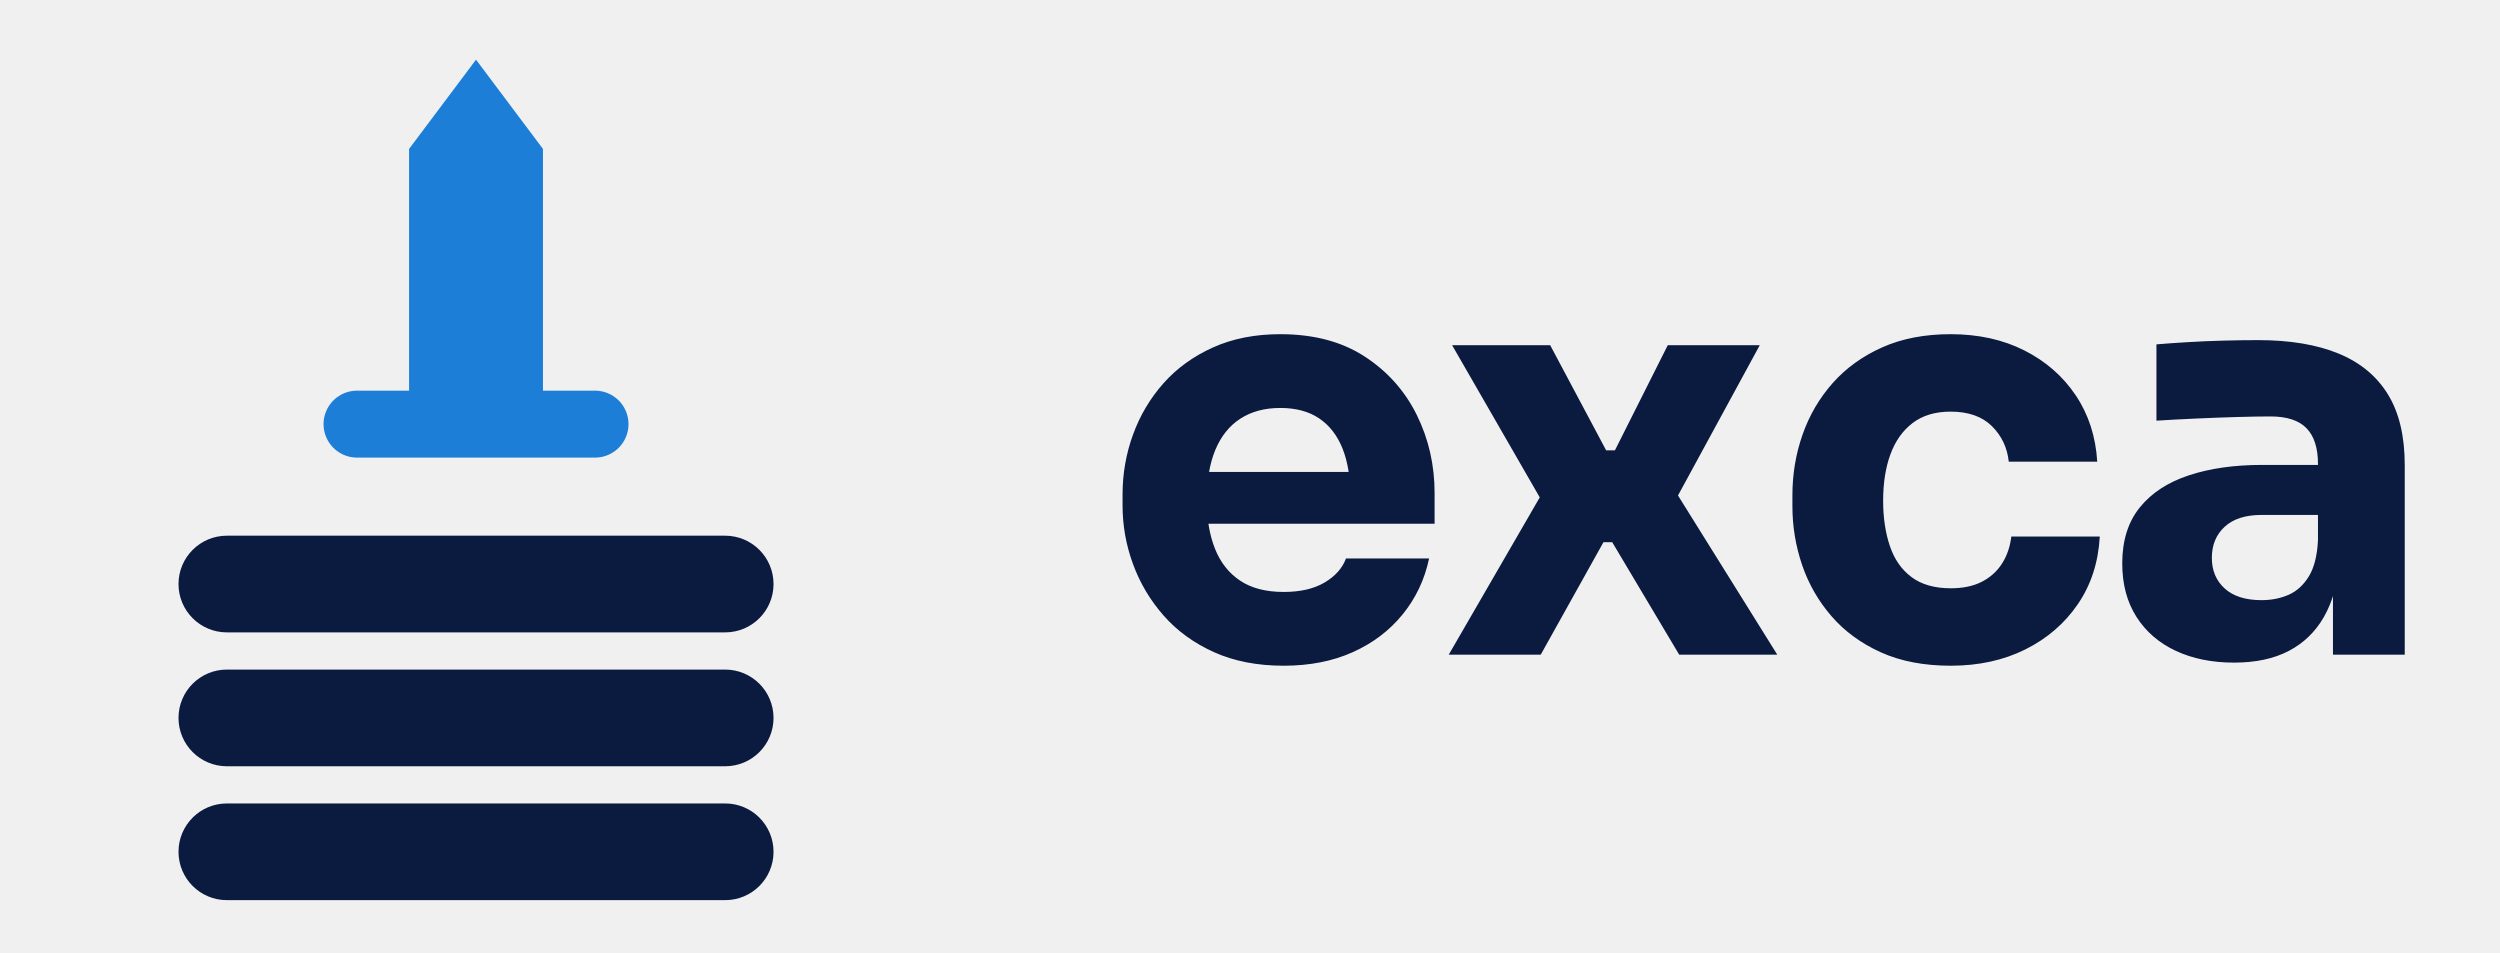
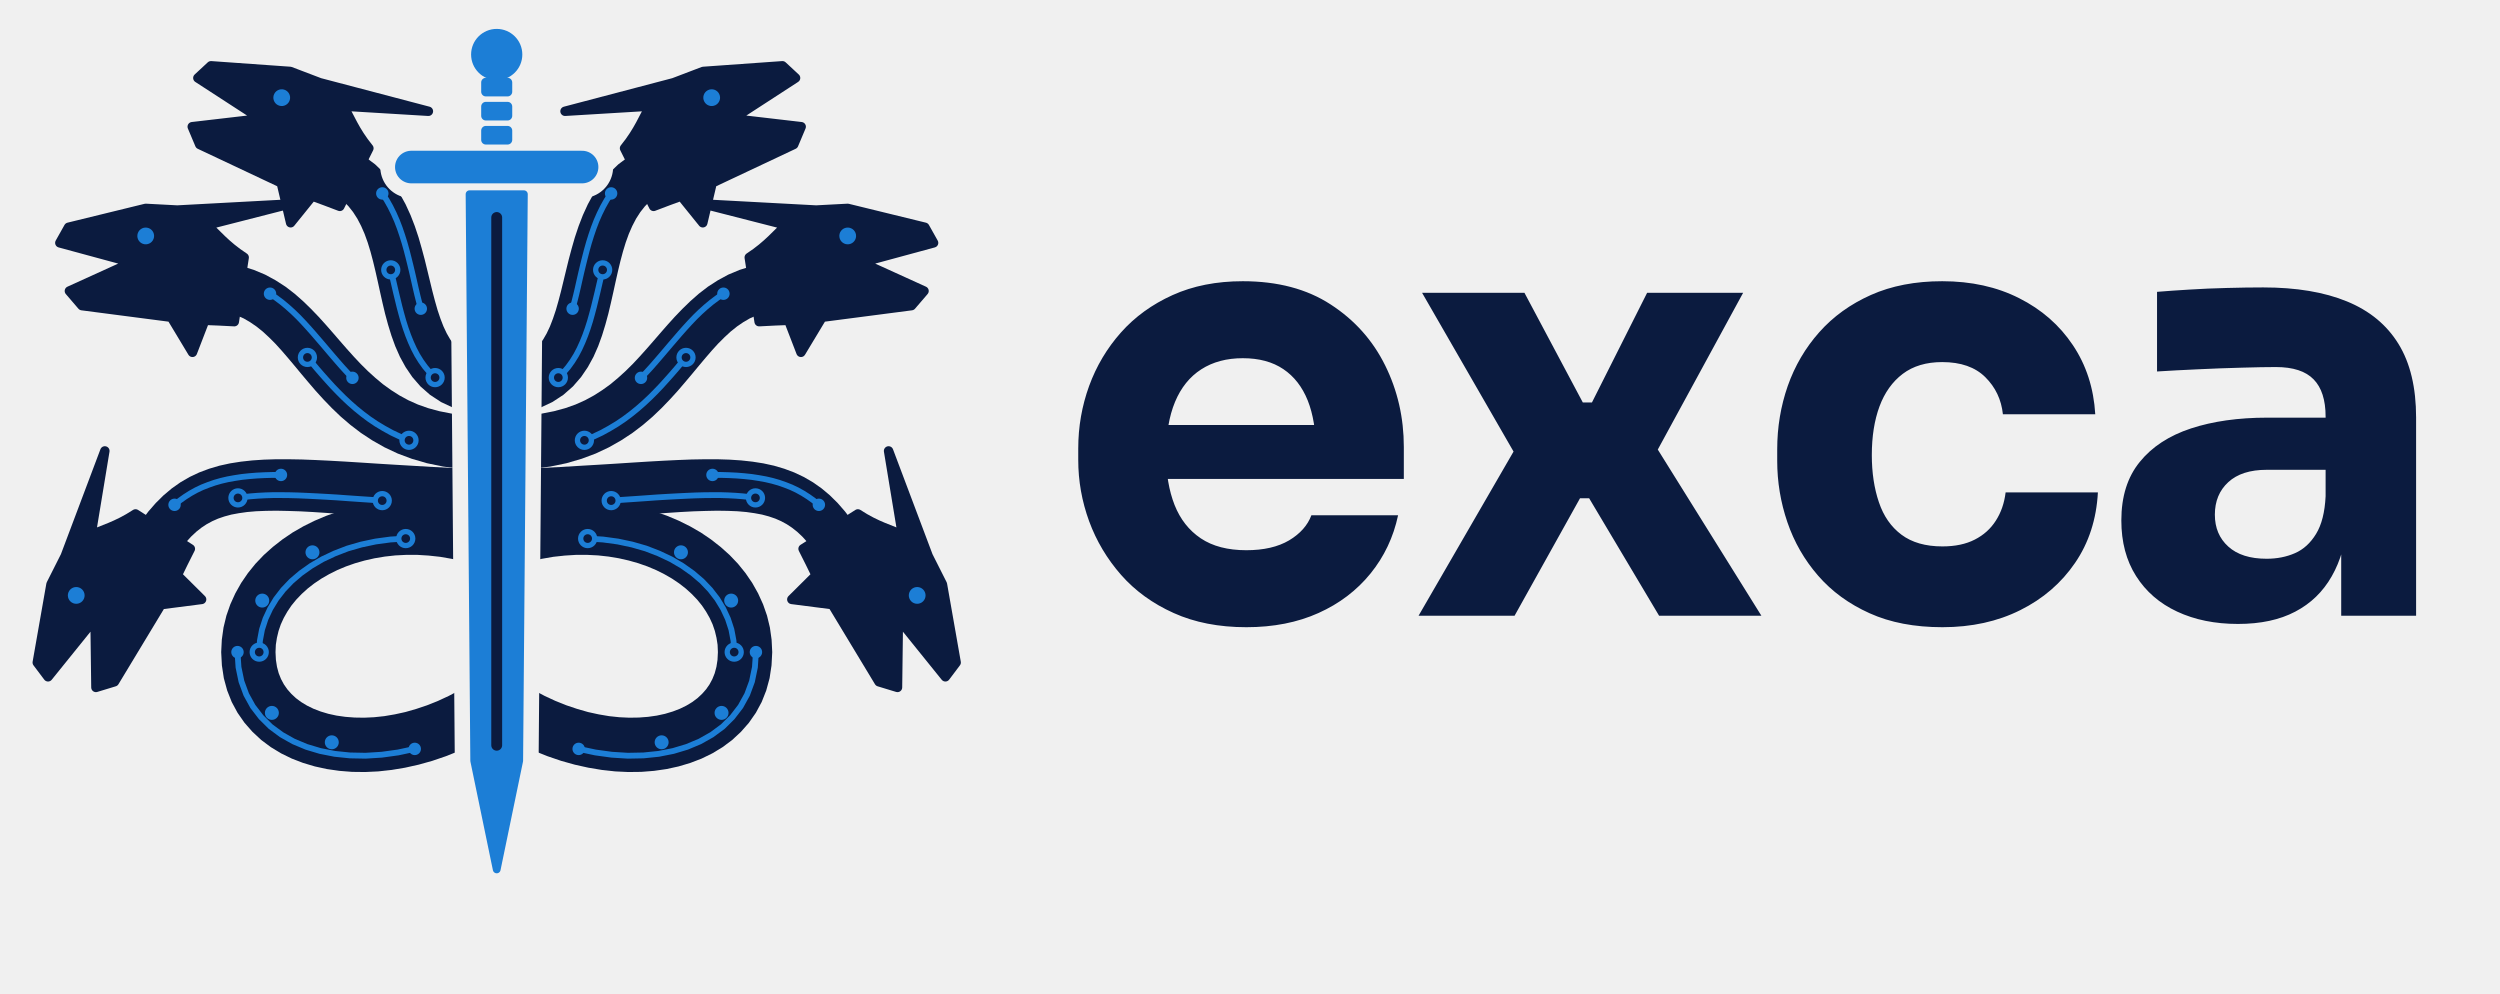
- <svg xmlns="http://www.w3.org/2000/svg" width="1344" height="512" viewBox="0 0 168.06 64">
-   <path d="M32 4 L36.5 10 L36.5 27 L27.5 27 L27.5 10 Z" fill="#1C7ED6" />
-   <line x1="24" y1="28.5" x2="40" y2="28.5" stroke="#1C7ED6" stroke-width="4.5" stroke-linecap="round" />
-   <rect x="12" y="36" width="40" height="6.5" rx="3.25" fill="#0B1B3F" />
-   <rect x="12" y="45" width="40" height="6.5" rx="3.25" fill="#0B1B3F" />
-   <rect x="12" y="54" width="40" height="6.5" rx="3.25" fill="#0B1B3F" />
-   <path d="M86.293 44.741Q83.633 44.741 81.609 43.829Q79.586 42.917 78.227 41.373Q76.869 39.83 76.166 37.91Q75.463 35.992 75.463 33.968V33.227Q75.463 31.137 76.166 29.204Q76.869 27.271 78.213 25.755Q79.558 24.24 81.538 23.347Q83.519 22.454 86.065 22.454Q89.428 22.454 91.732 23.95Q94.035 25.447 95.237 27.874Q96.439 30.301 96.439 33.132V35.194H78.028V31.716H92.781L90.777 33.341Q90.777 31.46 90.25 30.14Q89.722 28.819 88.682 28.116Q87.642 27.413 86.065 27.413Q84.498 27.413 83.386 28.13Q82.275 28.848 81.7 30.23Q81.125 31.612 81.125 33.626Q81.125 35.478 81.671 36.865Q82.218 38.252 83.358 39.017Q84.498 39.782 86.293 39.782Q87.975 39.782 89.048 39.145Q90.121 38.509 90.483 37.531H96.069Q95.622 39.649 94.297 41.283Q92.971 42.917 90.943 43.829Q88.915 44.741 86.293 44.741Z M97.389 44.0 103.849 32.837 103.707 33.769 97.617 23.195H104.21L107.972 30.263H108.561L112.114 23.195H118.298L112.504 33.844L112.646 33.047L119.477 44.0H112.883L108.38 36.438H107.791L103.573 44.0Z M131.143 44.741Q128.435 44.741 126.445 43.843Q124.454 42.946 123.129 41.421Q121.804 39.896 121.148 37.977Q120.493 36.058 120.493 34.025V33.284Q120.493 31.146 121.177 29.199Q121.861 27.252 123.205 25.736Q124.549 24.221 126.535 23.337Q128.52 22.454 131.124 22.454Q133.926 22.454 136.087 23.547Q138.249 24.639 139.541 26.568Q140.833 28.496 140.984 31.023H135.037Q134.886 29.608 133.902 28.634Q132.919 27.66 131.124 27.66Q129.584 27.66 128.582 28.42Q127.58 29.18 127.086 30.52Q126.592 31.859 126.592 33.654Q126.592 35.346 127.043 36.69Q127.495 38.034 128.501 38.784Q129.508 39.535 131.143 39.535Q132.368 39.535 133.223 39.098Q134.078 38.661 134.582 37.877Q135.085 37.093 135.209 36.058H141.155Q141.013 38.651 139.683 40.599Q138.353 42.547 136.154 43.644Q133.954 44.741 131.143 44.741Z M156.831 44.0V37.863H155.823V31.175Q155.823 29.569 155.054 28.776Q154.285 27.983 152.622 27.983Q151.786 27.983 150.418 28.021Q149.05 28.059 147.596 28.126Q146.143 28.192 144.965 28.268V23.138Q145.858 23.062 147.031 22.991Q148.204 22.919 149.463 22.886Q150.722 22.853 151.805 22.853Q155.006 22.853 157.196 23.751Q159.386 24.649 160.521 26.492Q161.656 28.334 161.656 31.242V44.0ZM150.18 44.532Q147.958 44.532 146.262 43.739Q144.566 42.946 143.616 41.449Q142.666 39.953 142.666 37.863Q142.666 35.555 143.849 34.096Q145.031 32.638 147.15 31.94Q149.268 31.242 152.061 31.242H156.488V34.605H152.024Q150.418 34.605 149.553 35.398Q148.689 36.191 148.689 37.492Q148.689 38.766 149.553 39.549Q150.418 40.333 152.024 40.333Q153.03 40.333 153.852 39.972Q154.674 39.611 155.211 38.732Q155.748 37.853 155.823 36.305L157.267 37.806Q157.077 39.972 156.222 41.463Q155.368 42.955 153.867 43.743Q152.365 44.532 150.18 44.532Z" fill="#0B1B3F" />
+ <svg xmlns="http://www.w3.org/2000/svg" width="1288" height="512" viewBox="0 0 322.12 128">
+   <mask id="xk" maskUnits="userSpaceOnUse" x="0" y="0" width="128" height="128">
+     <rect width="128" height="128" fill="#fff" />
+     <path d="M60.5 25 L61.1 98 L64 112 L66.9 98 L67.5 25 Z" fill="#000" stroke="#000" stroke-width="5" stroke-linejoin="round" />
+     <line x1="53" y1="21.5" x2="75" y2="21.5" stroke="#000" stroke-width="8" stroke-linecap="round" />
+     <line x1="64" y1="8" x2="64" y2="21.5" stroke="#000" stroke-width="8" stroke-linecap="round" />
+   </mask>
+   <g mask="url(#xk)">
+     <g>
+       <path d="M65.23 73.28 L66.76 72.75 L68.29 72.32 L69.8 71.98 L71.3 71.72 L72.78 71.56 L74.23 71.47 L75.66 71.47 L77.06 71.54 L78.42 71.69 L79.74 71.91 L81.02 72.2 L82.25 72.55 L83.42 72.96 L84.54 73.43 L85.6 73.96 L86.59 74.53 L87.51 75.15 L88.36 75.81 L89.13 76.51 L89.83 77.24 L90.45 78 L90.98 78.79 L91.44 79.6 L91.82 80.43 L92.11 81.28 L92.32 82.16 L92.46 83.06 L92.5 84 L92.45 85 L92.31 85.9 L92.09 86.72 L91.79 87.47 L91.42 88.16 L90.98 88.79 L90.46 89.38 L89.87 89.93 L89.2 90.43 L88.44 90.89 L87.6 91.3 L86.69 91.65 L85.69 91.95 L84.63 92.18 L83.5 92.34 L82.32 92.43 L81.08 92.45 L79.8 92.39 L78.48 92.25 L77.13 92.02 L75.76 91.72 L74.37 91.32 L72.97 90.85 L71.57 90.29 L70.17 89.64 L68.77 88.9 L67.39 88.07 L66.03 87.15 L61.97 92.85 L63.63 93.97 L65.33 94.99 L67.05 95.91 L68.79 96.71 L70.54 97.41 L72.3 98.01 L74.05 98.5 L75.8 98.89 L77.54 99.18 L79.26 99.37 L80.95 99.45 L82.63 99.43 L84.27 99.3 L85.87 99.07 L87.43 98.73 L88.94 98.28 L90.4 97.72 L91.79 97.04 L93.11 96.24 L94.34 95.32 L95.47 94.27 L96.49 93.11 L97.39 91.82 L98.14 90.43 L98.73 88.94 L99.16 87.36 L99.41 85.71 L99.5 84 L99.42 82.4 L99.2 80.83 L98.83 79.3 L98.32 77.84 L97.68 76.43 L96.92 75.08 L96.05 73.81 L95.08 72.61 L94.01 71.49 L92.85 70.45 L91.61 69.48 L90.3 68.59 L88.91 67.79 L87.46 67.07 L85.94 66.43 L84.37 65.88 L82.75 65.41 L81.08 65.04 L79.37 64.75 L77.62 64.56 L75.84 64.47 L74.02 64.47 L72.18 64.58 L70.32 64.79 L68.45 65.11 L66.56 65.53 L64.67 66.07 L62.77 66.72 Z" fill="#0B1B3F" />
+       <path d="M64 53.5 L65.99 53.38 L67.86 53.06 L69.59 52.52 L71.17 51.78 L72.59 50.85 L73.82 49.77 L74.87 48.56 L75.74 47.28 L76.47 45.95 L77.07 44.59 L77.57 43.21 L78 41.81 L78.38 40.41 L78.71 39.02 L79.02 37.64 L79.32 36.27 L79.62 34.94 L79.93 33.65 L80.26 32.41 L80.62 31.23 L81.02 30.12 L81.47 29.09 L81.96 28.15 L82.5 27.31 L83.1 26.55 L83.76 25.88 L84.52 25.29 L85.39 24.77 L82.61 19.23 L81.06 20.11 L79.67 21.15 L78.46 22.31 L77.41 23.57 L76.51 24.9 L75.75 26.28 L75.1 27.7 L74.55 29.12 L74.07 30.56 L73.66 31.99 L73.28 33.41 L72.94 34.8 L72.61 36.16 L72.29 37.48 L71.96 38.74 L71.62 39.93 L71.25 41.03 L70.86 42.04 L70.44 42.93 L69.99 43.71 L69.51 44.37 L69.01 44.92 L68.46 45.37 L67.86 45.75 L67.15 46.05 L66.3 46.29 L65.26 46.45 L64 46.5 Z" fill="#0B1B3F" />
+       <g transform="translate(83.55 22.22) rotate(-26.57) scale(1.35)">
+         <path d="M-1 -3.1 C1 -4 2 -5 3 -5.6 L-4.5 -8.8 L6 -6.6 L9 -6.3 L16 -3.4 L16.6 -1.8 L9.5 -1 L15 2.6 L13.6 3.8 L5 3.6 L2.5 6.6 L1.8 3.4 C1 3.3 0 3.2 -1 3.1 Z" fill="#0B1B3F" stroke="#0B1B3F" stroke-width="0.9" stroke-linejoin="round" />
+         <circle cx="8.6" cy="-3.7" r="0.8" fill="#1C7ED6" />
+       </g>
+       <path d="M63.84 60.5 L66.34 60.52 L68.69 60.38 L70.91 60.09 L72.99 59.66 L74.94 59.09 L76.76 58.41 L78.46 57.61 L80.03 56.72 L81.49 55.76 L82.84 54.73 L84.09 53.66 L85.24 52.56 L86.32 51.44 L87.33 50.33 L88.28 49.22 L89.19 48.14 L90.06 47.09 L90.9 46.09 L91.72 45.14 L92.53 44.25 L93.34 43.44 L94.14 42.7 L94.95 42.05 L95.77 41.49 L96.61 41 L97.5 40.61 L98.44 40.29 L99.47 40.06 L98.53 33.94 L96.87 34.26 L95.3 34.75 L93.84 35.36 L92.48 36.1 L91.21 36.92 L90.04 37.82 L88.95 38.78 L87.92 39.78 L86.94 40.8 L86 41.84 L85.09 42.88 L84.2 43.91 L83.31 44.93 L82.42 45.92 L81.52 46.88 L80.59 47.8 L79.64 48.66 L78.66 49.48 L77.62 50.23 L76.54 50.92 L75.38 51.55 L74.15 52.1 L72.82 52.57 L71.38 52.96 L69.8 53.27 L68.09 53.46 L66.21 53.55 L64.16 53.5 Z" fill="#0B1B3F" />
+       <g transform="translate(98.51 37.08) rotate(-8.75) scale(1.35)">
+         <path d="M-1 -3.1 C1 -4 2 -5 3 -5.6 L-4.5 -8.8 L6 -6.6 L9 -6.3 L16 -3.4 L16.6 -1.8 L9.5 -1 L15 2.6 L13.6 3.8 L5 3.6 L2.5 6.6 L1.8 3.4 C1 3.3 0 3.2 -1 3.1 Z" fill="#0B1B3F" stroke="#0B1B3F" stroke-width="0.9" stroke-linejoin="round" />
+         <circle cx="8.6" cy="-3.7" r="0.8" fill="#1C7ED6" />
+       </g>
+       <path d="M64.12 67.5 L67.08 67.36 L69.9 67.21 L72.57 67.05 L75.11 66.88 L77.51 66.7 L79.79 66.53 L81.94 66.36 L83.97 66.21 L85.88 66.07 L87.68 65.95 L89.36 65.86 L90.93 65.81 L92.39 65.78 L93.75 65.8 L95.01 65.85 L96.16 65.95 L97.22 66.1 L98.19 66.28 L99.08 66.52 L99.9 66.8 L100.65 67.13 L101.37 67.52 L102.05 67.97 L102.72 68.5 L103.39 69.13 L104.05 69.86 L104.71 70.7 L105.38 71.66 L110.62 68.34 L109.77 67.06 L108.88 65.88 L107.93 64.79 L106.93 63.8 L105.87 62.91 L104.75 62.12 L103.56 61.43 L102.33 60.85 L101.05 60.37 L99.73 59.98 L98.36 59.68 L96.96 59.46 L95.5 59.3 L94 59.2 L92.44 59.15 L90.81 59.15 L89.11 59.18 L87.33 59.25 L85.47 59.34 L83.52 59.45 L81.46 59.58 L79.31 59.72 L77.04 59.86 L74.66 60 L72.16 60.15 L69.53 60.28 L66.77 60.4 L63.88 60.5 Z" fill="#0B1B3F" />
+       <g transform="translate(107.73 69.58) rotate(57.53) scale(1.35)">
+         <path d="M-1 -3.1 C1 -4 2 -5 3 -5.6 L-4.5 -8.8 L6 -6.6 L9 -6.3 L16 -3.4 L16.6 -1.8 L9.5 -1 L15 2.6 L13.6 3.8 L5 3.6 L2.5 6.6 L1.8 3.4 C1 3.3 0 3.2 -1 3.1 Z" fill="#0B1B3F" stroke="#0B1B3F" stroke-width="0.9" stroke-linejoin="round" />
+         <circle cx="8.6" cy="-3.7" r="0.8" fill="#1C7ED6" />
+       </g>
+       <path d="M71.94 48.63 L72.61 47.98 L73.21 47.27 L73.75 46.52 L74.24 45.73 L74.67 44.91 L75.06 44.05 L75.41 43.18 L75.73 42.28 L76.02 41.37 L76.28 40.44 L76.53 39.5 L76.76 38.55 L76.99 37.6 L77.21 36.65 L77.43 35.7 L77.65 34.75" fill="none" stroke="#1C7ED6" stroke-width="0.75" stroke-linecap="round" stroke-linejoin="round" />
+       <circle cx="71.94" cy="48.63" r="0.9" fill="#0B1B3F" stroke="#1C7ED6" stroke-width="0.68" />
+       <circle cx="77.65" cy="34.75" r="0.9" fill="#0B1B3F" stroke="#1C7ED6" stroke-width="0.68" />
+       <path d="M73.78 39.75 L74.01 38.86 L74.24 37.95 L74.46 37.01 L74.67 36.07 L74.89 35.11 L75.12 34.15 L75.36 33.18 L75.61 32.21 L75.88 31.25 L76.18 30.29 L76.5 29.35 L76.86 28.41 L77.26 27.5 L77.7 26.61 L78.19 25.74 L78.74 24.9" fill="none" stroke="#1C7ED6" stroke-width="0.75" stroke-linecap="round" stroke-linejoin="round" />
+       <circle cx="73.78" cy="39.75" r="0.8" fill="#1C7ED6" />
+       <circle cx="78.74" cy="24.9" r="0.8" fill="#1C7ED6" />
+       <path d="M75.3 56.71 L76.43 56.25 L77.51 55.74 L78.53 55.18 L79.51 54.59 L80.43 53.97 L81.31 53.31 L82.15 52.63 L82.95 51.93 L83.72 51.21 L84.45 50.48 L85.16 49.74 L85.84 48.99 L86.5 48.25 L87.15 47.5 L87.77 46.76 L88.39 46.03" fill="none" stroke="#1C7ED6" stroke-width="0.75" stroke-linecap="round" stroke-linejoin="round" />
+       <circle cx="75.3" cy="56.71" r="0.9" fill="#0B1B3F" stroke="#1C7ED6" stroke-width="0.68" />
+       <circle cx="88.39" cy="46.03" r="0.9" fill="#0B1B3F" stroke="#1C7ED6" stroke-width="0.68" />
+       <path d="M82.59 48.66 L83.26 47.97 L83.91 47.26 L84.54 46.54 L85.17 45.81 L85.79 45.08 L86.41 44.35 L87.03 43.63 L87.65 42.91 L88.28 42.2 L88.92 41.5 L89.57 40.82 L90.25 40.16 L90.95 39.53 L91.67 38.93 L92.43 38.36 L93.21 37.82" fill="none" stroke="#1C7ED6" stroke-width="0.75" stroke-linecap="round" stroke-linejoin="round" />
+       <circle cx="82.59" cy="48.66" r="0.8" fill="#1C7ED6" />
+       <circle cx="93.21" cy="37.82" r="0.8" fill="#1C7ED6" />
+       <path d="M78.75 64.48 L80.3 64.37 L81.79 64.27 L83.23 64.17 L84.61 64.07 L85.94 63.99 L87.22 63.92 L88.44 63.86 L89.61 63.81 L90.74 63.78 L91.81 63.77 L92.84 63.77 L93.83 63.8 L94.77 63.85 L95.66 63.92 L96.52 64.01 L97.34 64.13" fill="none" stroke="#1C7ED6" stroke-width="0.75" stroke-linecap="round" stroke-linejoin="round" />
+       <circle cx="78.75" cy="64.48" r="0.9" fill="#0B1B3F" stroke="#1C7ED6" stroke-width="0.68" />
+       <circle cx="97.34" cy="64.13" r="0.9" fill="#0B1B3F" stroke="#1C7ED6" stroke-width="0.68" />
+       <path d="M91.8 61.17 L92.88 61.17 L93.92 61.2 L94.93 61.25 L95.91 61.33 L96.85 61.43 L97.76 61.57 L98.65 61.73 L99.51 61.93 L100.35 62.17 L101.15 62.45 L101.94 62.76 L102.7 63.12 L103.44 63.53 L104.15 63.98 L104.84 64.47 L105.51 65.02" fill="none" stroke="#1C7ED6" stroke-width="0.75" stroke-linecap="round" stroke-linejoin="round" />
+       <circle cx="91.8" cy="61.17" r="0.8" fill="#1C7ED6" />
+       <circle cx="105.51" cy="65.02" r="0.8" fill="#1C7ED6" />
+       <path d="M75.72 69.37 L77.69 69.49 L79.61 69.75 L81.45 70.14 L83.22 70.65 L84.88 71.29 L86.45 72.03 L87.9 72.88 L89.23 73.82 L90.44 74.85 L91.5 75.96 L92.42 77.15 L93.18 78.4 L93.79 79.71 L94.24 81.09 L94.51 82.52 L94.6 84" fill="none" stroke="#1C7ED6" stroke-width="0.75" stroke-linecap="round" stroke-linejoin="round" />
+       <circle cx="75.72" cy="69.37" r="0.9" fill="#0B1B3F" stroke="#1C7ED6" stroke-width="0.68" />
+       <circle cx="94.6" cy="84" r="0.9" fill="#0B1B3F" stroke="#1C7ED6" stroke-width="0.68" />
+       <path d="M97.4 84 L97.27 85.95 L96.89 87.78 L96.27 89.46 L95.42 91 L94.36 92.38 L93.13 93.6 L91.72 94.64 L90.18 95.51 L88.51 96.21 L86.74 96.74 L84.86 97.11 L82.91 97.31 L80.9 97.35 L78.82 97.22 L76.71 96.93 L74.56 96.47" fill="none" stroke="#1C7ED6" stroke-width="0.75" stroke-linecap="round" stroke-linejoin="round" />
+       <circle cx="97.4" cy="84" r="0.8" fill="#1C7ED6" />
+       <circle cx="74.56" cy="96.47" r="0.8" fill="#1C7ED6" />
+       <circle cx="87.74" cy="71.14" r="0.9" fill="#1C7ED6" />
+       <circle cx="94.21" cy="77.36" r="0.9" fill="#1C7ED6" />
+       <circle cx="92.97" cy="91.83" r="0.9" fill="#1C7ED6" />
+       <circle cx="85.25" cy="95.62" r="0.9" fill="#1C7ED6" />
+     </g>
+     <g transform="translate(128 0) scale(-1 1)">
+       <path d="M65.23 73.28 L66.76 72.75 L68.29 72.32 L69.8 71.98 L71.3 71.72 L72.78 71.56 L74.23 71.47 L75.66 71.47 L77.06 71.54 L78.42 71.69 L79.74 71.91 L81.02 72.2 L82.25 72.55 L83.42 72.96 L84.54 73.43 L85.6 73.96 L86.59 74.53 L87.51 75.15 L88.36 75.81 L89.13 76.51 L89.83 77.24 L90.45 78 L90.98 78.79 L91.44 79.6 L91.82 80.43 L92.11 81.28 L92.32 82.16 L92.46 83.06 L92.5 84 L92.45 85 L92.31 85.9 L92.09 86.72 L91.79 87.47 L91.42 88.16 L90.98 88.79 L90.46 89.38 L89.87 89.93 L89.2 90.43 L88.44 90.89 L87.6 91.3 L86.69 91.65 L85.69 91.95 L84.63 92.18 L83.5 92.34 L82.32 92.43 L81.08 92.45 L79.8 92.39 L78.48 92.25 L77.13 92.02 L75.76 91.72 L74.37 91.32 L72.97 90.85 L71.57 90.29 L70.17 89.64 L68.77 88.9 L67.39 88.07 L66.03 87.15 L61.97 92.85 L63.63 93.97 L65.33 94.99 L67.05 95.91 L68.79 96.71 L70.54 97.41 L72.3 98.01 L74.05 98.5 L75.8 98.89 L77.54 99.18 L79.26 99.37 L80.95 99.45 L82.63 99.43 L84.27 99.3 L85.87 99.07 L87.43 98.73 L88.94 98.28 L90.4 97.72 L91.79 97.04 L93.11 96.24 L94.34 95.32 L95.47 94.27 L96.49 93.11 L97.39 91.82 L98.14 90.43 L98.73 88.94 L99.16 87.36 L99.41 85.71 L99.5 84 L99.42 82.4 L99.2 80.83 L98.83 79.3 L98.32 77.84 L97.68 76.43 L96.92 75.08 L96.05 73.81 L95.08 72.61 L94.01 71.49 L92.85 70.45 L91.61 69.48 L90.3 68.59 L88.91 67.79 L87.46 67.07 L85.94 66.43 L84.37 65.88 L82.75 65.41 L81.08 65.04 L79.37 64.75 L77.62 64.56 L75.84 64.47 L74.02 64.47 L72.18 64.58 L70.32 64.79 L68.45 65.11 L66.56 65.53 L64.67 66.07 L62.77 66.72 Z" fill="#0B1B3F" />
+       <path d="M64 53.5 L65.99 53.38 L67.86 53.06 L69.59 52.52 L71.17 51.78 L72.59 50.85 L73.82 49.77 L74.87 48.56 L75.74 47.28 L76.47 45.95 L77.07 44.59 L77.57 43.21 L78 41.81 L78.38 40.41 L78.71 39.02 L79.02 37.64 L79.32 36.27 L79.62 34.94 L79.93 33.65 L80.26 32.41 L80.62 31.23 L81.02 30.12 L81.47 29.09 L81.96 28.15 L82.5 27.31 L83.1 26.55 L83.76 25.88 L84.52 25.29 L85.39 24.77 L82.61 19.23 L81.06 20.11 L79.67 21.15 L78.46 22.31 L77.41 23.57 L76.51 24.9 L75.75 26.28 L75.1 27.7 L74.55 29.12 L74.07 30.56 L73.66 31.99 L73.28 33.41 L72.94 34.8 L72.61 36.16 L72.29 37.48 L71.96 38.74 L71.62 39.93 L71.25 41.03 L70.86 42.04 L70.44 42.93 L69.99 43.71 L69.51 44.37 L69.01 44.92 L68.46 45.37 L67.86 45.75 L67.15 46.05 L66.3 46.29 L65.26 46.45 L64 46.5 Z" fill="#0B1B3F" />
+       <g transform="translate(83.55 22.22) rotate(-26.57) scale(1.35)">
+         <path d="M-1 -3.1 C1 -4 2 -5 3 -5.6 L-4.5 -8.8 L6 -6.6 L9 -6.3 L16 -3.4 L16.6 -1.8 L9.5 -1 L15 2.6 L13.6 3.8 L5 3.6 L2.5 6.6 L1.8 3.4 C1 3.3 0 3.2 -1 3.1 Z" fill="#0B1B3F" stroke="#0B1B3F" stroke-width="0.9" stroke-linejoin="round" />
+         <circle cx="8.6" cy="-3.7" r="0.8" fill="#1C7ED6" />
+       </g>
+       <path d="M63.84 60.5 L66.34 60.52 L68.69 60.38 L70.91 60.09 L72.99 59.66 L74.94 59.09 L76.76 58.41 L78.46 57.61 L80.03 56.72 L81.49 55.76 L82.84 54.73 L84.09 53.66 L85.24 52.56 L86.32 51.44 L87.33 50.33 L88.28 49.22 L89.19 48.14 L90.06 47.09 L90.9 46.09 L91.72 45.14 L92.53 44.25 L93.34 43.44 L94.14 42.7 L94.95 42.05 L95.77 41.49 L96.61 41 L97.5 40.61 L98.44 40.29 L99.47 40.06 L98.53 33.94 L96.87 34.26 L95.3 34.75 L93.84 35.36 L92.48 36.1 L91.21 36.92 L90.04 37.82 L88.95 38.78 L87.92 39.78 L86.94 40.8 L86 41.84 L85.09 42.88 L84.2 43.91 L83.31 44.93 L82.42 45.92 L81.52 46.88 L80.59 47.8 L79.64 48.66 L78.66 49.48 L77.62 50.23 L76.54 50.92 L75.38 51.55 L74.15 52.1 L72.82 52.57 L71.38 52.96 L69.8 53.27 L68.09 53.46 L66.21 53.55 L64.16 53.5 Z" fill="#0B1B3F" />
+       <g transform="translate(98.51 37.08) rotate(-8.75) scale(1.35)">
+         <path d="M-1 -3.1 C1 -4 2 -5 3 -5.6 L-4.5 -8.8 L6 -6.6 L9 -6.3 L16 -3.4 L16.6 -1.8 L9.5 -1 L15 2.6 L13.6 3.8 L5 3.6 L2.5 6.6 L1.8 3.4 C1 3.3 0 3.2 -1 3.1 Z" fill="#0B1B3F" stroke="#0B1B3F" stroke-width="0.9" stroke-linejoin="round" />
+         <circle cx="8.6" cy="-3.7" r="0.8" fill="#1C7ED6" />
+       </g>
+       <path d="M64.12 67.5 L67.08 67.36 L69.9 67.21 L72.57 67.05 L75.11 66.88 L77.51 66.7 L79.79 66.53 L81.94 66.36 L83.97 66.21 L85.88 66.07 L87.68 65.95 L89.36 65.86 L90.93 65.81 L92.39 65.78 L93.75 65.8 L95.01 65.85 L96.16 65.95 L97.22 66.1 L98.19 66.28 L99.08 66.52 L99.9 66.8 L100.65 67.13 L101.37 67.52 L102.05 67.97 L102.72 68.5 L103.39 69.13 L104.05 69.86 L104.71 70.7 L105.38 71.66 L110.62 68.34 L109.77 67.06 L108.88 65.88 L107.93 64.79 L106.93 63.8 L105.87 62.91 L104.75 62.12 L103.56 61.43 L102.33 60.85 L101.05 60.37 L99.73 59.98 L98.36 59.68 L96.96 59.46 L95.5 59.3 L94 59.2 L92.44 59.15 L90.81 59.15 L89.11 59.18 L87.33 59.25 L85.47 59.34 L83.52 59.45 L81.46 59.58 L79.31 59.72 L77.04 59.86 L74.66 60 L72.16 60.15 L69.53 60.28 L66.77 60.4 L63.88 60.5 Z" fill="#0B1B3F" />
+       <g transform="translate(107.73 69.58) rotate(57.53) scale(1.35)">
+         <path d="M-1 -3.1 C1 -4 2 -5 3 -5.6 L-4.5 -8.8 L6 -6.6 L9 -6.3 L16 -3.4 L16.6 -1.8 L9.5 -1 L15 2.6 L13.6 3.8 L5 3.6 L2.5 6.6 L1.8 3.4 C1 3.3 0 3.2 -1 3.1 Z" fill="#0B1B3F" stroke="#0B1B3F" stroke-width="0.9" stroke-linejoin="round" />
+         <circle cx="8.6" cy="-3.7" r="0.8" fill="#1C7ED6" />
+       </g>
+       <path d="M71.94 48.63 L72.61 47.98 L73.21 47.27 L73.75 46.52 L74.24 45.73 L74.67 44.91 L75.06 44.05 L75.41 43.18 L75.73 42.28 L76.02 41.37 L76.28 40.44 L76.53 39.5 L76.76 38.55 L76.99 37.6 L77.21 36.65 L77.43 35.7 L77.65 34.75" fill="none" stroke="#1C7ED6" stroke-width="0.75" stroke-linecap="round" stroke-linejoin="round" />
+       <circle cx="71.94" cy="48.63" r="0.9" fill="#0B1B3F" stroke="#1C7ED6" stroke-width="0.68" />
+       <circle cx="77.65" cy="34.75" r="0.9" fill="#0B1B3F" stroke="#1C7ED6" stroke-width="0.68" />
+       <path d="M73.78 39.75 L74.01 38.86 L74.24 37.95 L74.46 37.01 L74.67 36.07 L74.89 35.11 L75.12 34.15 L75.36 33.18 L75.61 32.21 L75.88 31.25 L76.18 30.29 L76.5 29.35 L76.86 28.41 L77.26 27.5 L77.7 26.61 L78.19 25.74 L78.74 24.9" fill="none" stroke="#1C7ED6" stroke-width="0.75" stroke-linecap="round" stroke-linejoin="round" />
+       <circle cx="73.78" cy="39.75" r="0.8" fill="#1C7ED6" />
+       <circle cx="78.74" cy="24.9" r="0.8" fill="#1C7ED6" />
+       <path d="M75.3 56.71 L76.43 56.25 L77.51 55.74 L78.53 55.18 L79.51 54.59 L80.43 53.97 L81.31 53.31 L82.15 52.63 L82.95 51.93 L83.72 51.21 L84.45 50.48 L85.16 49.74 L85.84 48.99 L86.5 48.25 L87.15 47.5 L87.77 46.76 L88.39 46.03" fill="none" stroke="#1C7ED6" stroke-width="0.75" stroke-linecap="round" stroke-linejoin="round" />
+       <circle cx="75.3" cy="56.71" r="0.9" fill="#0B1B3F" stroke="#1C7ED6" stroke-width="0.68" />
+       <circle cx="88.39" cy="46.03" r="0.9" fill="#0B1B3F" stroke="#1C7ED6" stroke-width="0.68" />
+       <path d="M82.59 48.66 L83.26 47.97 L83.91 47.26 L84.54 46.54 L85.17 45.81 L85.79 45.08 L86.41 44.35 L87.03 43.63 L87.65 42.91 L88.28 42.2 L88.92 41.5 L89.57 40.82 L90.25 40.16 L90.95 39.53 L91.67 38.93 L92.43 38.36 L93.21 37.82" fill="none" stroke="#1C7ED6" stroke-width="0.75" stroke-linecap="round" stroke-linejoin="round" />
+       <circle cx="82.59" cy="48.66" r="0.8" fill="#1C7ED6" />
+       <circle cx="93.21" cy="37.82" r="0.8" fill="#1C7ED6" />
+       <path d="M78.75 64.48 L80.3 64.37 L81.79 64.27 L83.23 64.17 L84.61 64.07 L85.94 63.99 L87.22 63.92 L88.44 63.86 L89.61 63.81 L90.74 63.78 L91.81 63.77 L92.84 63.77 L93.83 63.8 L94.77 63.85 L95.66 63.92 L96.52 64.01 L97.34 64.13" fill="none" stroke="#1C7ED6" stroke-width="0.75" stroke-linecap="round" stroke-linejoin="round" />
+       <circle cx="78.75" cy="64.48" r="0.9" fill="#0B1B3F" stroke="#1C7ED6" stroke-width="0.68" />
+       <circle cx="97.34" cy="64.13" r="0.9" fill="#0B1B3F" stroke="#1C7ED6" stroke-width="0.68" />
+       <path d="M91.8 61.17 L92.88 61.17 L93.92 61.2 L94.93 61.25 L95.91 61.33 L96.85 61.43 L97.76 61.57 L98.65 61.73 L99.51 61.93 L100.35 62.17 L101.15 62.45 L101.94 62.76 L102.7 63.12 L103.44 63.53 L104.15 63.98 L104.84 64.47 L105.51 65.02" fill="none" stroke="#1C7ED6" stroke-width="0.75" stroke-linecap="round" stroke-linejoin="round" />
+       <circle cx="91.8" cy="61.17" r="0.8" fill="#1C7ED6" />
+       <circle cx="105.51" cy="65.02" r="0.8" fill="#1C7ED6" />
+       <path d="M75.72 69.37 L77.69 69.49 L79.61 69.75 L81.45 70.14 L83.22 70.65 L84.88 71.29 L86.45 72.03 L87.9 72.88 L89.23 73.82 L90.44 74.85 L91.5 75.96 L92.42 77.15 L93.18 78.4 L93.79 79.71 L94.24 81.09 L94.51 82.52 L94.6 84" fill="none" stroke="#1C7ED6" stroke-width="0.75" stroke-linecap="round" stroke-linejoin="round" />
+       <circle cx="75.72" cy="69.37" r="0.9" fill="#0B1B3F" stroke="#1C7ED6" stroke-width="0.68" />
+       <circle cx="94.6" cy="84" r="0.9" fill="#0B1B3F" stroke="#1C7ED6" stroke-width="0.68" />
+       <path d="M97.4 84 L97.27 85.95 L96.89 87.78 L96.27 89.46 L95.42 91 L94.36 92.38 L93.13 93.6 L91.72 94.64 L90.18 95.51 L88.51 96.21 L86.74 96.74 L84.86 97.11 L82.91 97.31 L80.9 97.35 L78.82 97.22 L76.71 96.93 L74.56 96.47" fill="none" stroke="#1C7ED6" stroke-width="0.75" stroke-linecap="round" stroke-linejoin="round" />
+       <circle cx="97.4" cy="84" r="0.8" fill="#1C7ED6" />
+       <circle cx="74.56" cy="96.47" r="0.8" fill="#1C7ED6" />
+       <circle cx="87.74" cy="71.14" r="0.9" fill="#1C7ED6" />
+       <circle cx="94.21" cy="77.36" r="0.9" fill="#1C7ED6" />
+       <circle cx="92.97" cy="91.83" r="0.9" fill="#1C7ED6" />
+       <circle cx="85.25" cy="95.62" r="0.9" fill="#1C7ED6" />
+     </g>
+   </g>
+   <path d="M60.5 25 L61.1 98 L64 112 L66.9 98 L67.5 25 Z" fill="#1C7ED6" stroke="#1C7ED6" stroke-width="1" stroke-linejoin="round" />
+   <line x1="64" y1="28" x2="64" y2="96" stroke="#0B1B3F" stroke-width="1.4" stroke-linecap="round" />
+   <line x1="53" y1="21.5" x2="75" y2="21.5" stroke="#1C7ED6" stroke-width="4.2" stroke-linecap="round" />
+   <rect x="62" y="10" width="4" height="2.4" rx="0.6" fill="#1C7ED6" />
+   <rect x="62" y="13.1" width="4" height="2.4" rx="0.6" fill="#1C7ED6" />
+   <rect x="62" y="16.2" width="4" height="2.4" rx="0.6" fill="#1C7ED6" />
+   <circle cx="64" cy="7" r="3.3" fill="#1C7ED6" />
+   <path d="M160.59 80.79Q155.27 80.79 151.22 78.96Q147.17 77.14 144.45 74.05Q141.74 70.96 140.33 67.13Q138.93 63.29 138.93 59.24V57.76Q138.93 53.58 140.33 49.71Q141.74 45.85 144.43 42.82Q147.12 39.79 151.08 38Q155.04 36.21 160.13 36.21Q166.86 36.21 171.46 39.21Q176.07 42.2 178.47 47.05Q180.88 51.91 180.88 57.57V61.69H144.06V54.74H173.56L169.55 57.99Q169.55 54.23 168.5 51.58Q167.44 48.94 165.36 47.54Q163.28 46.13 160.13 46.13Q157 46.13 154.77 47.57Q152.55 49 151.4 51.76Q150.25 54.53 150.25 58.56Q150.25 62.26 151.34 65.04Q152.44 67.81 154.72 69.34Q157 70.87 160.59 70.87Q163.95 70.87 166.1 69.6Q168.24 68.32 168.97 66.37H180.14Q179.24 70.6 176.59 73.87Q173.94 77.14 169.89 78.96Q165.83 80.79 160.59 80.79Z M182.78 79.31 195.7 56.98 195.41 58.84 183.23 37.7H196.42L203.94 51.83H205.12L212.23 37.7H224.6L213.01 58.99L213.29 57.4L226.95 79.31H213.77L204.76 64.18H203.58L195.15 79.31Z M250.28 80.79Q244.87 80.79 240.89 78.99Q236.91 77.2 234.26 74.15Q231.61 71.1 230.3 67.26Q228.99 63.42 228.99 59.36V57.87Q228.99 53.6 230.35 49.7Q231.72 45.81 234.41 42.78Q237.1 39.75 241.07 37.98Q245.04 36.21 250.25 36.21Q255.85 36.21 260.17 38.4Q264.5 40.58 267.08 44.44Q269.67 48.3 269.97 53.35H258.07Q257.77 50.52 255.8 48.57Q253.84 46.63 250.25 46.63Q247.17 46.63 245.16 48.15Q243.16 49.67 242.17 52.34Q241.18 55.02 241.18 58.61Q241.18 62 242.09 64.68Q242.99 67.37 245 68.87Q247.02 70.38 250.28 70.38Q252.74 70.38 254.45 69.5Q256.16 68.63 257.16 67.06Q258.17 65.49 258.42 63.42H270.31Q270.03 68.61 267.37 72.5Q264.71 76.4 260.31 78.59Q255.91 80.79 250.28 80.79Z M301.66 79.31V67.03H299.65V53.66Q299.65 50.44 298.11 48.86Q296.57 47.27 293.24 47.27Q291.57 47.27 288.84 47.35Q286.1 47.42 283.19 47.56Q280.29 47.69 277.93 47.84V37.58Q279.72 37.43 282.06 37.29Q284.41 37.14 286.93 37.08Q289.44 37.01 291.61 37.01Q298.01 37.01 302.39 38.81Q306.77 40.6 309.04 44.29Q311.31 47.97 311.31 53.79V79.31ZM288.36 80.37Q283.92 80.37 280.52 78.78Q277.13 77.2 275.23 74.2Q273.33 71.21 273.33 67.03Q273.33 62.41 275.7 59.5Q278.06 56.58 282.3 55.18Q286.54 53.79 292.12 53.79H300.98V60.51H292.05Q288.84 60.51 287.11 62.1Q285.38 63.69 285.38 66.29Q285.38 68.84 287.11 70.4Q288.84 71.97 292.05 71.97Q294.06 71.97 295.7 71.25Q297.35 70.53 298.42 68.77Q299.5 67.01 299.65 63.92L302.53 66.92Q302.15 71.25 300.44 74.23Q298.74 77.22 295.73 78.79Q292.73 80.37 288.36 80.37Z" fill="#0B1B3F" />
</svg>
